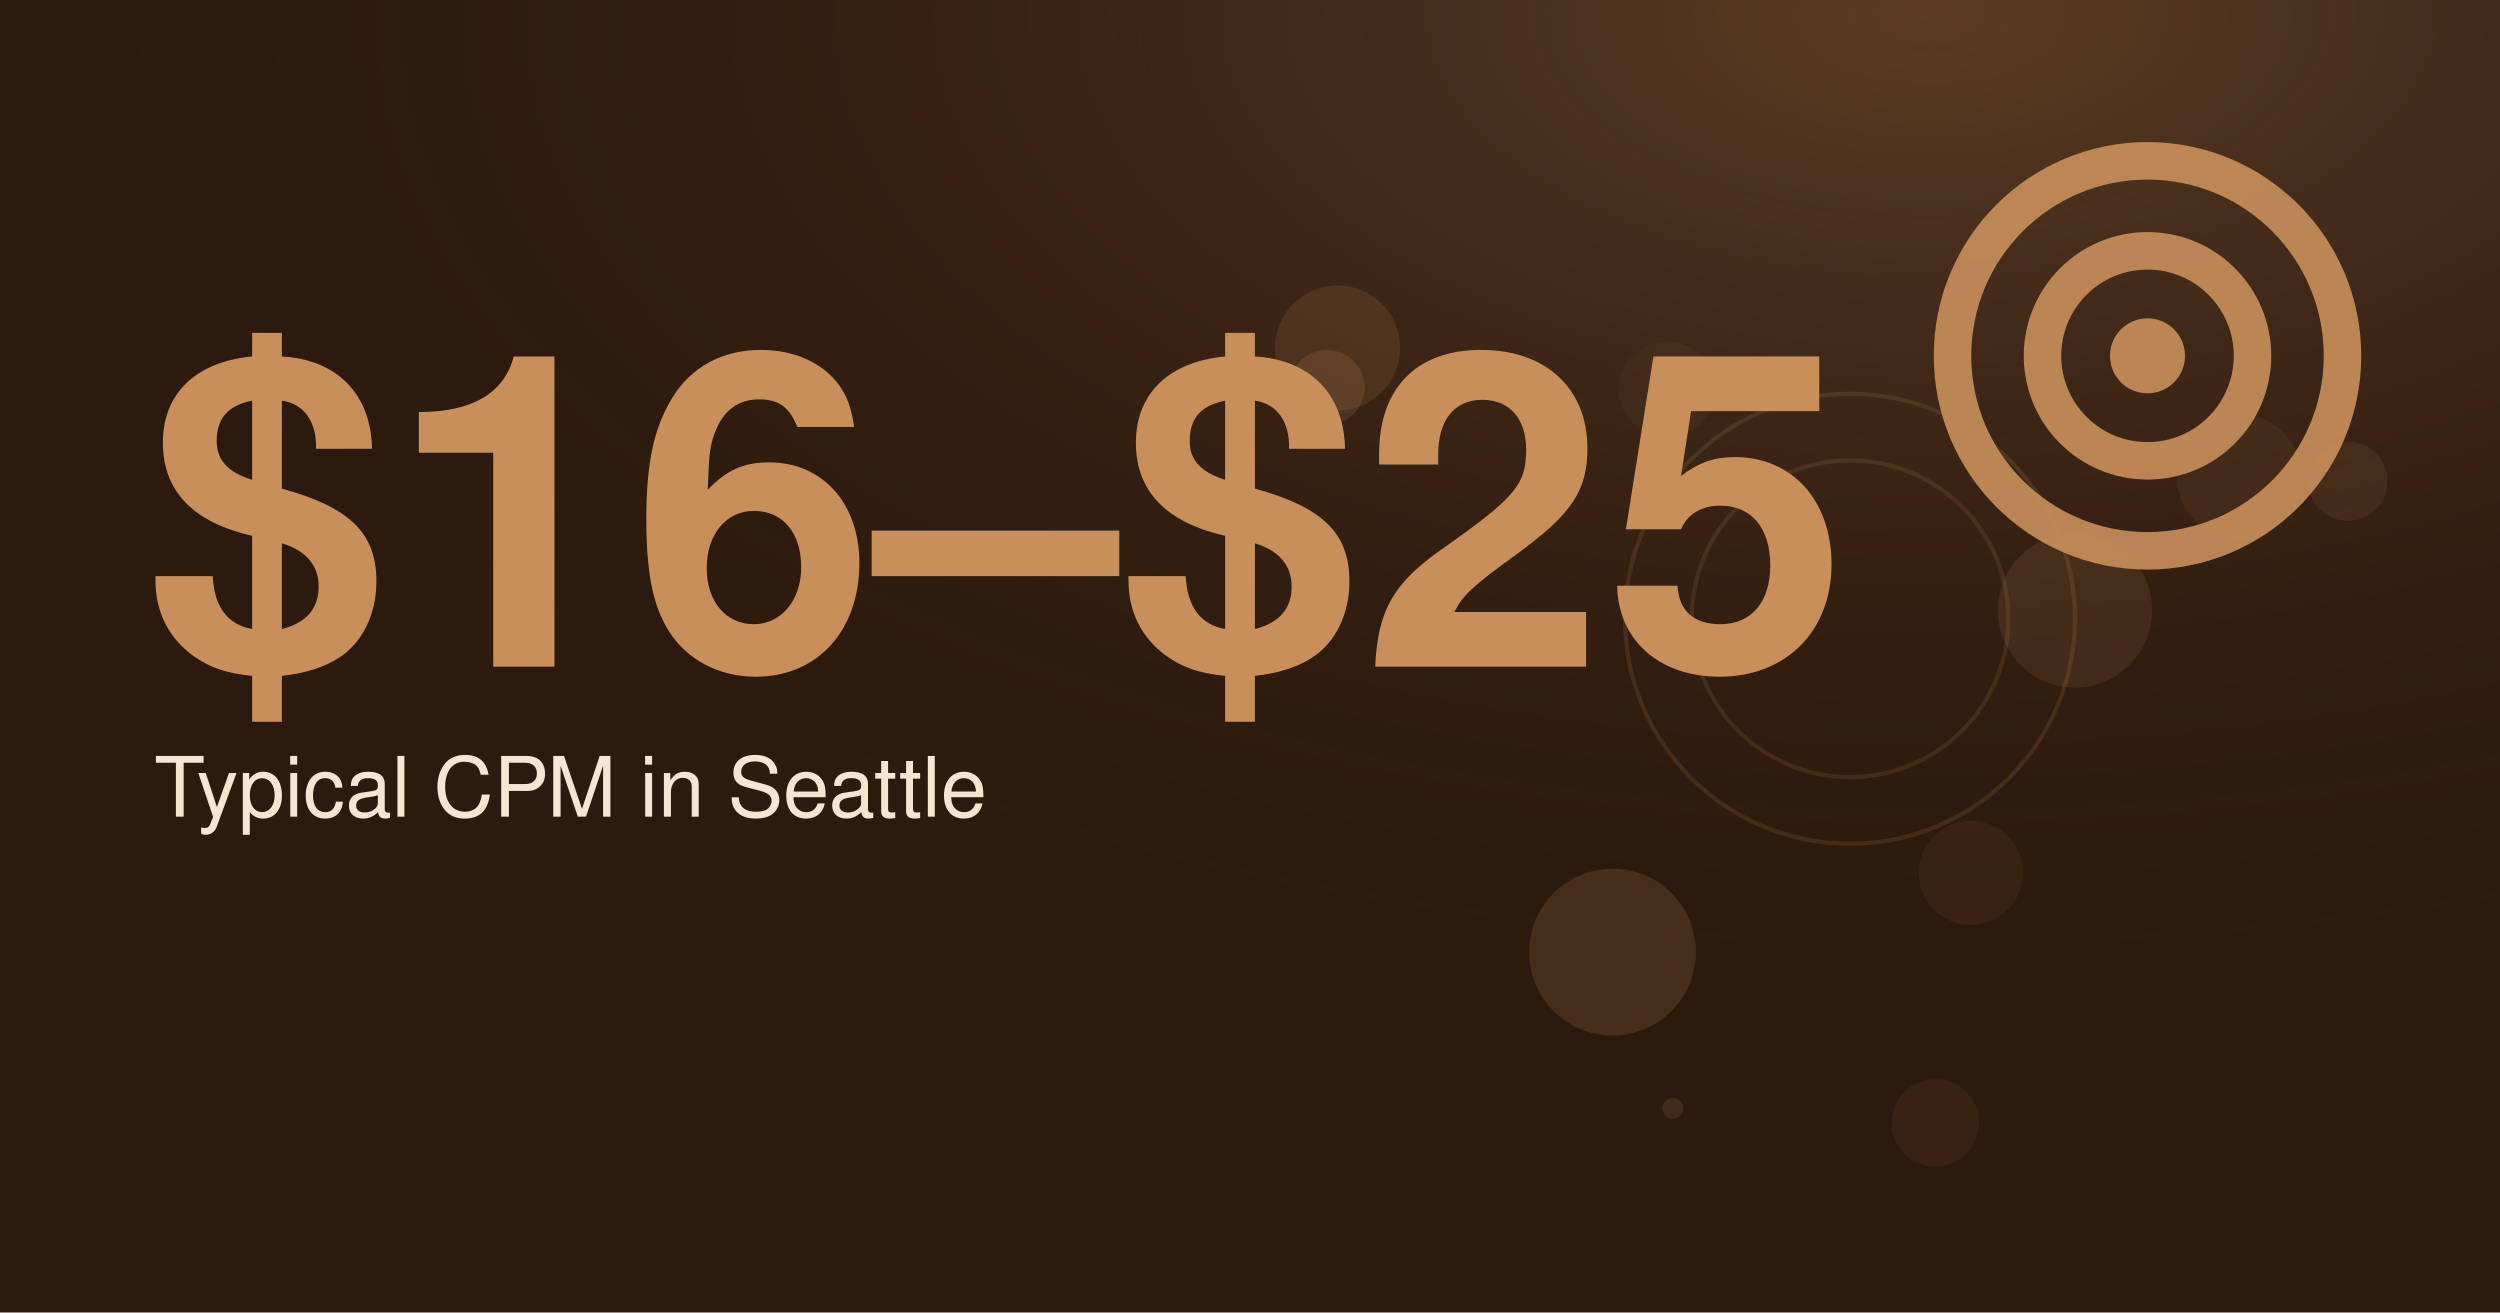
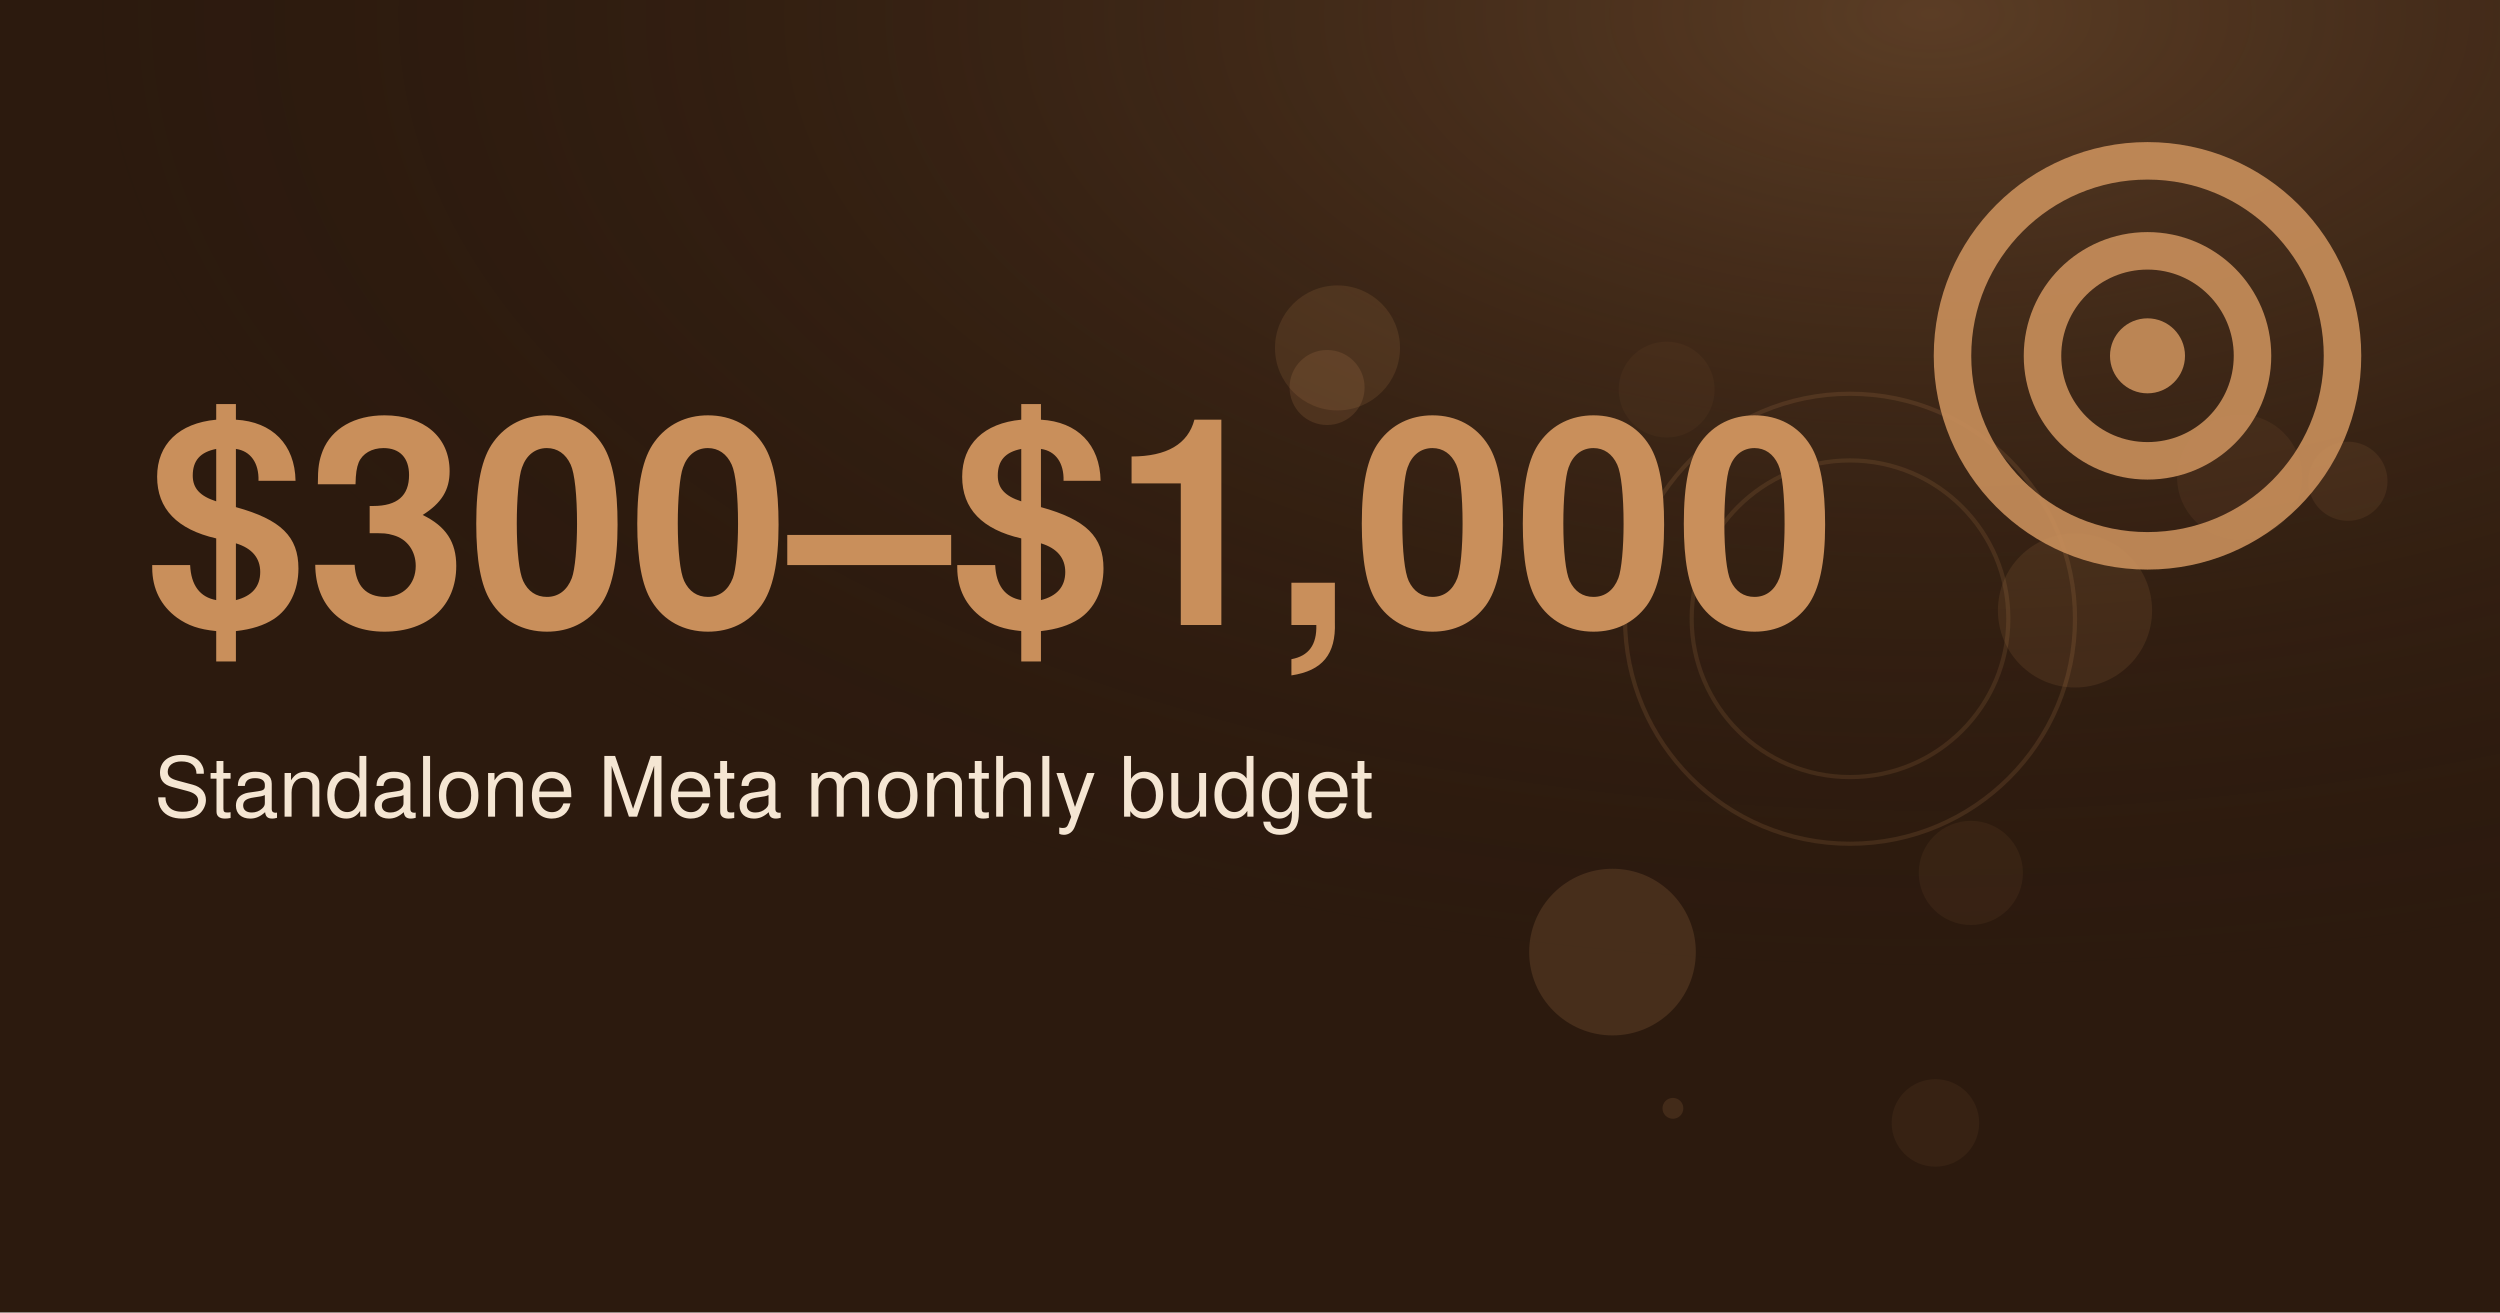
- <svg xmlns="http://www.w3.org/2000/svg" width="1200" height="630" viewBox="0 0 1200 630" role="img" aria-label="Meta Ads for Pet Groomers in Seattle, WA: 2026 Facebook &amp; Instagram Guide">
+ <svg xmlns="http://www.w3.org/2000/svg" width="1200" height="630" viewBox="0 0 1200 630" role="img" aria-label="Meta Ads for Pet Groomers in Seattle, WA: 2026 Guide">
  <defs>
    <radialGradient id="g" cx="77%" cy="1%" r="75%">
      <stop offset="0" stop-color="#c98f5b" stop-opacity="0.30" />
      <stop offset="1" stop-color="#2c1a0e" stop-opacity="0" />
    </radialGradient>
  </defs>
  <rect width="1200" height="630" fill="#2c1a0e" />
  <rect width="1200" height="630" fill="url(#g)" />
  <circle cx="888" cy="297" r="76" fill="none" stroke="#c98f5b" stroke-opacity="0.14" stroke-width="2" />
  <circle cx="888" cy="297" r="108" fill="none" stroke="#c98f5b" stroke-opacity="0.15" stroke-width="2" />
  <circle cx="800" cy="187" r="23" fill="#c98f5b" fill-opacity="0.05" />
  <circle cx="996" cy="293" r="37" fill="#c98f5b" fill-opacity="0.12" />
  <circle cx="929" cy="539" r="21" fill="#c98f5b" fill-opacity="0.07" />
  <circle cx="803" cy="532" r="5" fill="#c98f5b" fill-opacity="0.15" />
  <circle cx="946" cy="419" r="25" fill="#c98f5b" fill-opacity="0.07" />
  <circle cx="637" cy="186" r="18" fill="#c98f5b" fill-opacity="0.16" />
  <circle cx="774" cy="457" r="40" fill="#c98f5b" fill-opacity="0.17" />
  <circle cx="1075" cy="229" r="30" fill="#c98f5b" fill-opacity="0.08" />
  <circle cx="642" cy="167" r="30" fill="#c98f5b" fill-opacity="0.14" />
  <circle cx="1127" cy="231" r="19" fill="#c98f5b" fill-opacity="0.10" />
  <g transform="translate(930 70) scale(3.6)" opacity="0.9">
    <circle cx="28" cy="28" r="26" fill="none" stroke="#c98f5b" stroke-width="5" />
    <circle cx="28" cy="28" r="14" fill="none" stroke="#c98f5b" stroke-width="5" />
    <circle cx="28" cy="28" r="5" fill="#c98f5b" />
  </g>
-   <text x="70" y="320" font-family="Helvetica, Arial, sans-serif" font-size="210" font-weight="800" fill="#c98f5b">$16–$25</text>
-   <text x="74" y="392" font-family="Helvetica, Arial, sans-serif" font-size="40" fill="#f5e6d3">Typical CPM in Seattle</text>
+   <text x="70" y="300" font-family="Helvetica, Arial, sans-serif" font-size="139" font-weight="800" fill="#c98f5b">$300–$1,000</text>
+   <text x="74" y="392" font-family="Helvetica, Arial, sans-serif" font-size="40" fill="#f5e6d3">Standalone Meta monthly budget</text>
</svg>
